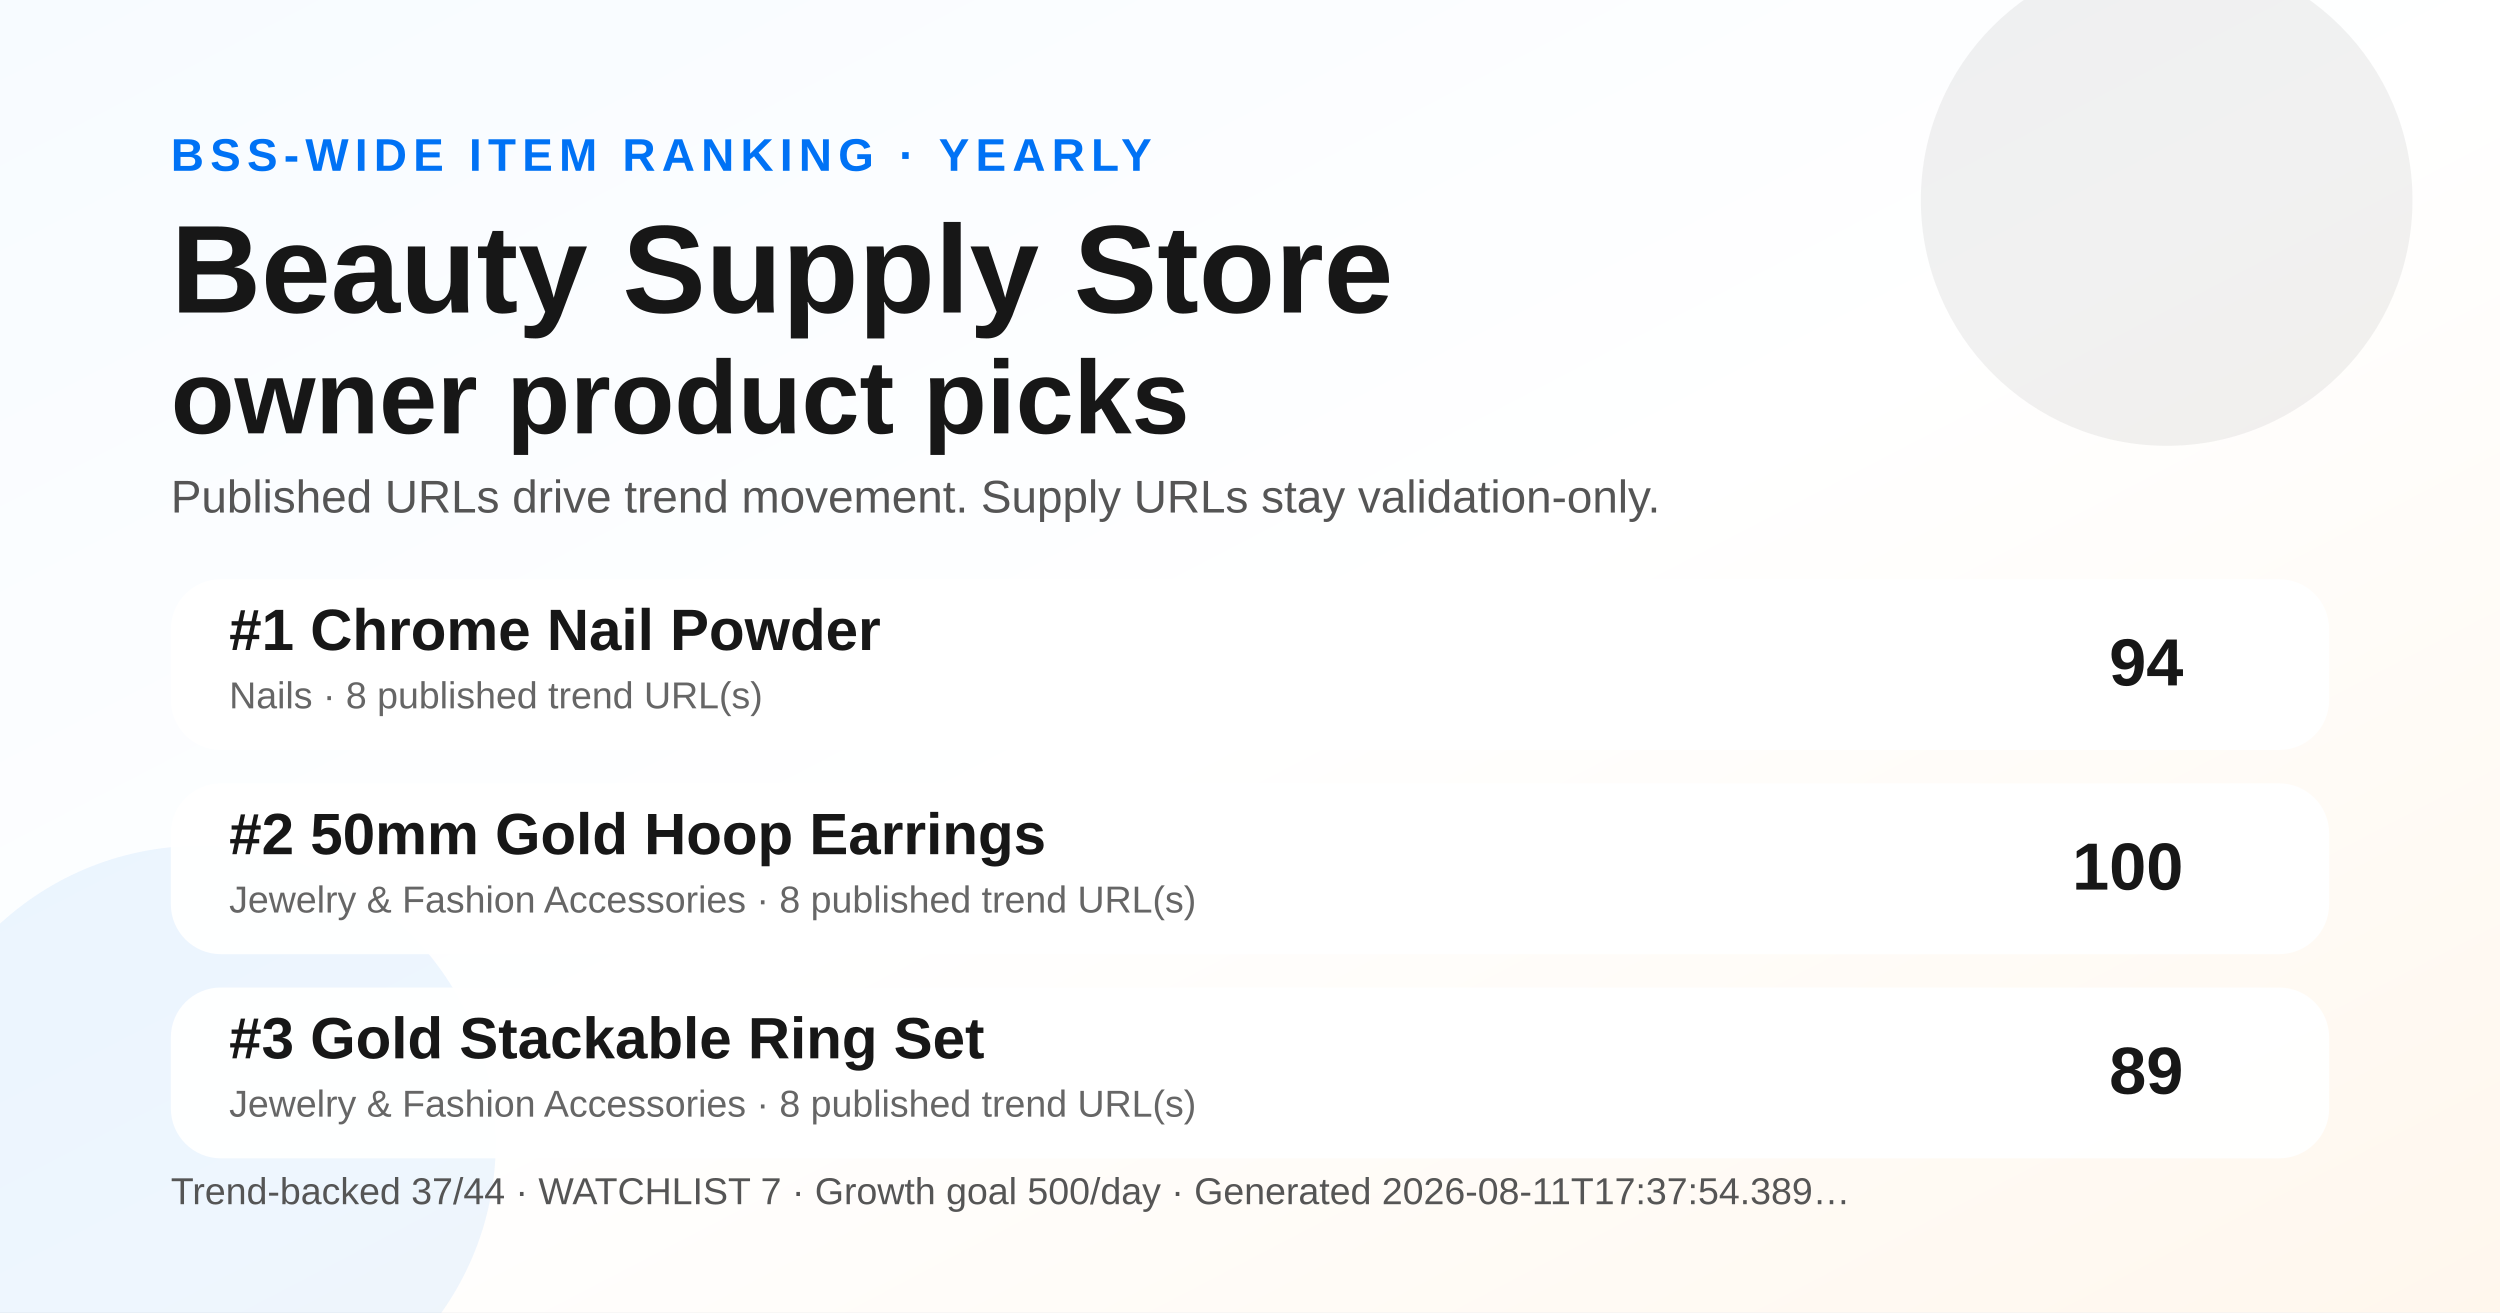
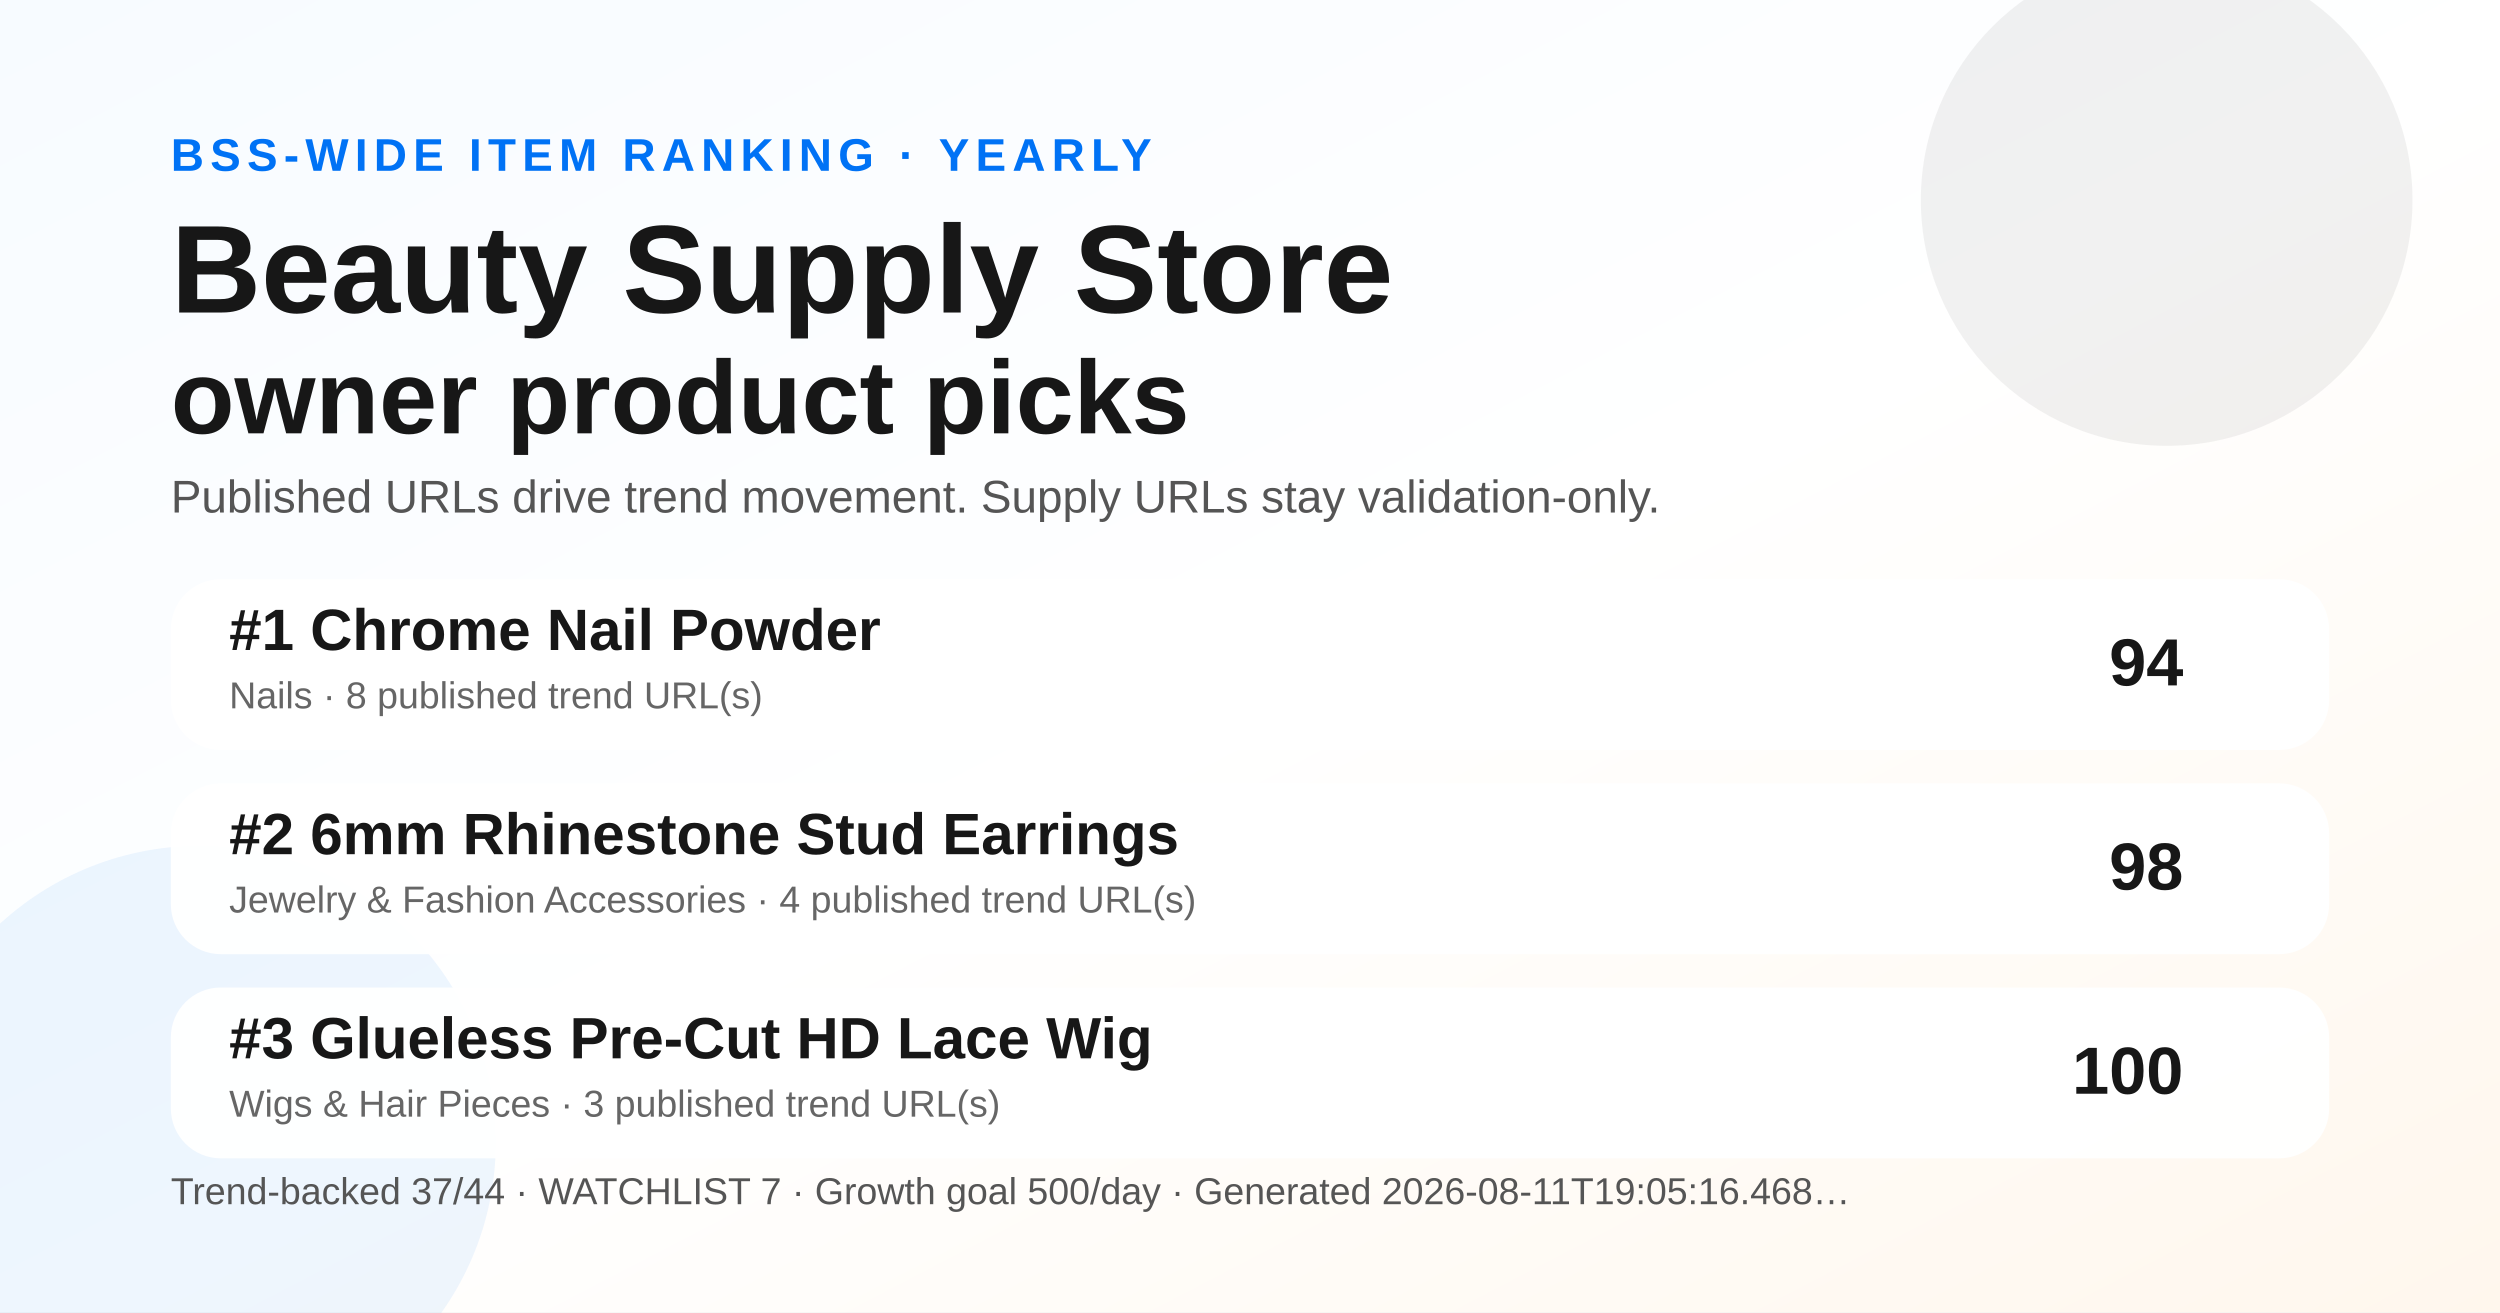
<svg xmlns="http://www.w3.org/2000/svg" width="1200" height="630" viewBox="0 0 1200 630" role="img" aria-label="Yearly BSS Trend Ranking social preview">
  <defs>
    <linearGradient id="bg" x1="0" y1="0" x2="1" y2="1">
      <stop offset="0" stop-color="#f7fbff" />
      <stop offset="0.52" stop-color="#ffffff" />
      <stop offset="1" stop-color="#fff7ed" />
    </linearGradient>
  </defs>
  <rect width="1200" height="630" fill="url(#bg)" />
  <circle cx="1040" cy="96" r="118" fill="#171717" opacity="0.06" />
  <circle cx="96" cy="548" r="142" fill="#0072f5" opacity="0.07" />
  <text x="82" y="82" font-family="Arial, Helvetica, sans-serif" font-size="22" font-weight="700" fill="#0072f5" letter-spacing="3">BSS-WIDE ITEM RANKING · YEARLY</text>
  <text x="82" y="150" font-family="Arial, Helvetica, sans-serif" font-size="60" font-weight="800" fill="#171717">Beauty Supply Store</text>
  <text x="82" y="208" font-family="Arial, Helvetica, sans-serif" font-size="50" font-weight="800" fill="#171717">owner product picks</text>
  <text x="82" y="246" font-family="Arial, Helvetica, sans-serif" font-size="22" fill="#555555">Published URLs drive trend movement. Supply URLs stay validation-only.</text>
  <g transform="translate(82 278)">
    <rect width="1036" height="82" rx="24" fill="#ffffff" opacity="0.96" />
    <text x="28" y="34" font-family="Arial, Helvetica, sans-serif" font-size="28" font-weight="700" fill="#171717">#1 Chrome Nail Powder</text>
    <text x="28" y="62" font-family="Arial, Helvetica, sans-serif" font-size="18" fill="#666666">Nails · 8 published trend URL(s)</text>
    <text x="966" y="51" text-anchor="end" font-family="Arial, Helvetica, sans-serif" font-size="32" font-weight="700" fill="#171717">94</text>
  </g>
  <g transform="translate(82 376)">
    <rect width="1036" height="82" rx="24" fill="#ffffff" opacity="0.96" />
-     <text x="28" y="34" font-family="Arial, Helvetica, sans-serif" font-size="28" font-weight="700" fill="#171717">#2 50mm Gold Hoop Earrings</text>
-     <text x="28" y="62" font-family="Arial, Helvetica, sans-serif" font-size="18" fill="#666666">Jewelry &amp; Fashion Accessories · 8 published trend URL(s)</text>
-     <text x="966" y="51" text-anchor="end" font-family="Arial, Helvetica, sans-serif" font-size="32" font-weight="700" fill="#171717">100</text>
+     <text x="28" y="34" font-family="Arial, Helvetica, sans-serif" font-size="28" font-weight="700" fill="#171717">#2 6mm Rhinestone Stud Earrings</text>
+     <text x="28" y="62" font-family="Arial, Helvetica, sans-serif" font-size="18" fill="#666666">Jewelry &amp; Fashion Accessories · 4 published trend URL(s)</text>
+     <text x="966" y="51" text-anchor="end" font-family="Arial, Helvetica, sans-serif" font-size="32" font-weight="700" fill="#171717">98</text>
  </g>
  <g transform="translate(82 474)">
    <rect width="1036" height="82" rx="24" fill="#ffffff" opacity="0.96" />
-     <text x="28" y="34" font-family="Arial, Helvetica, sans-serif" font-size="28" font-weight="700" fill="#171717">#3 Gold Stackable Ring Set</text>
-     <text x="28" y="62" font-family="Arial, Helvetica, sans-serif" font-size="18" fill="#666666">Jewelry &amp; Fashion Accessories · 8 published trend URL(s)</text>
-     <text x="966" y="51" text-anchor="end" font-family="Arial, Helvetica, sans-serif" font-size="32" font-weight="700" fill="#171717">89</text>
+     <text x="28" y="34" font-family="Arial, Helvetica, sans-serif" font-size="28" font-weight="700" fill="#171717">#3 Glueless Pre-Cut HD Lace Wig</text>
+     <text x="28" y="62" font-family="Arial, Helvetica, sans-serif" font-size="18" fill="#666666">Wigs &amp; Hair Pieces · 3 published trend URL(s)</text>
+     <text x="966" y="51" text-anchor="end" font-family="Arial, Helvetica, sans-serif" font-size="32" font-weight="700" fill="#171717">100</text>
  </g>
  <g transform="translate(82 578)">
-     <text font-family="Arial, Helvetica, sans-serif" font-size="18" fill="#555555">Trend-backed 37/44 · WATCHLIST 7 · Growth goal 500/day · Generated 2026-08-11T17:37:54.389…</text>
+     <text font-family="Arial, Helvetica, sans-serif" font-size="18" fill="#555555">Trend-backed 37/44 · WATCHLIST 7 · Growth goal 500/day · Generated 2026-08-11T19:05:16.468…</text>
  </g>
</svg>
